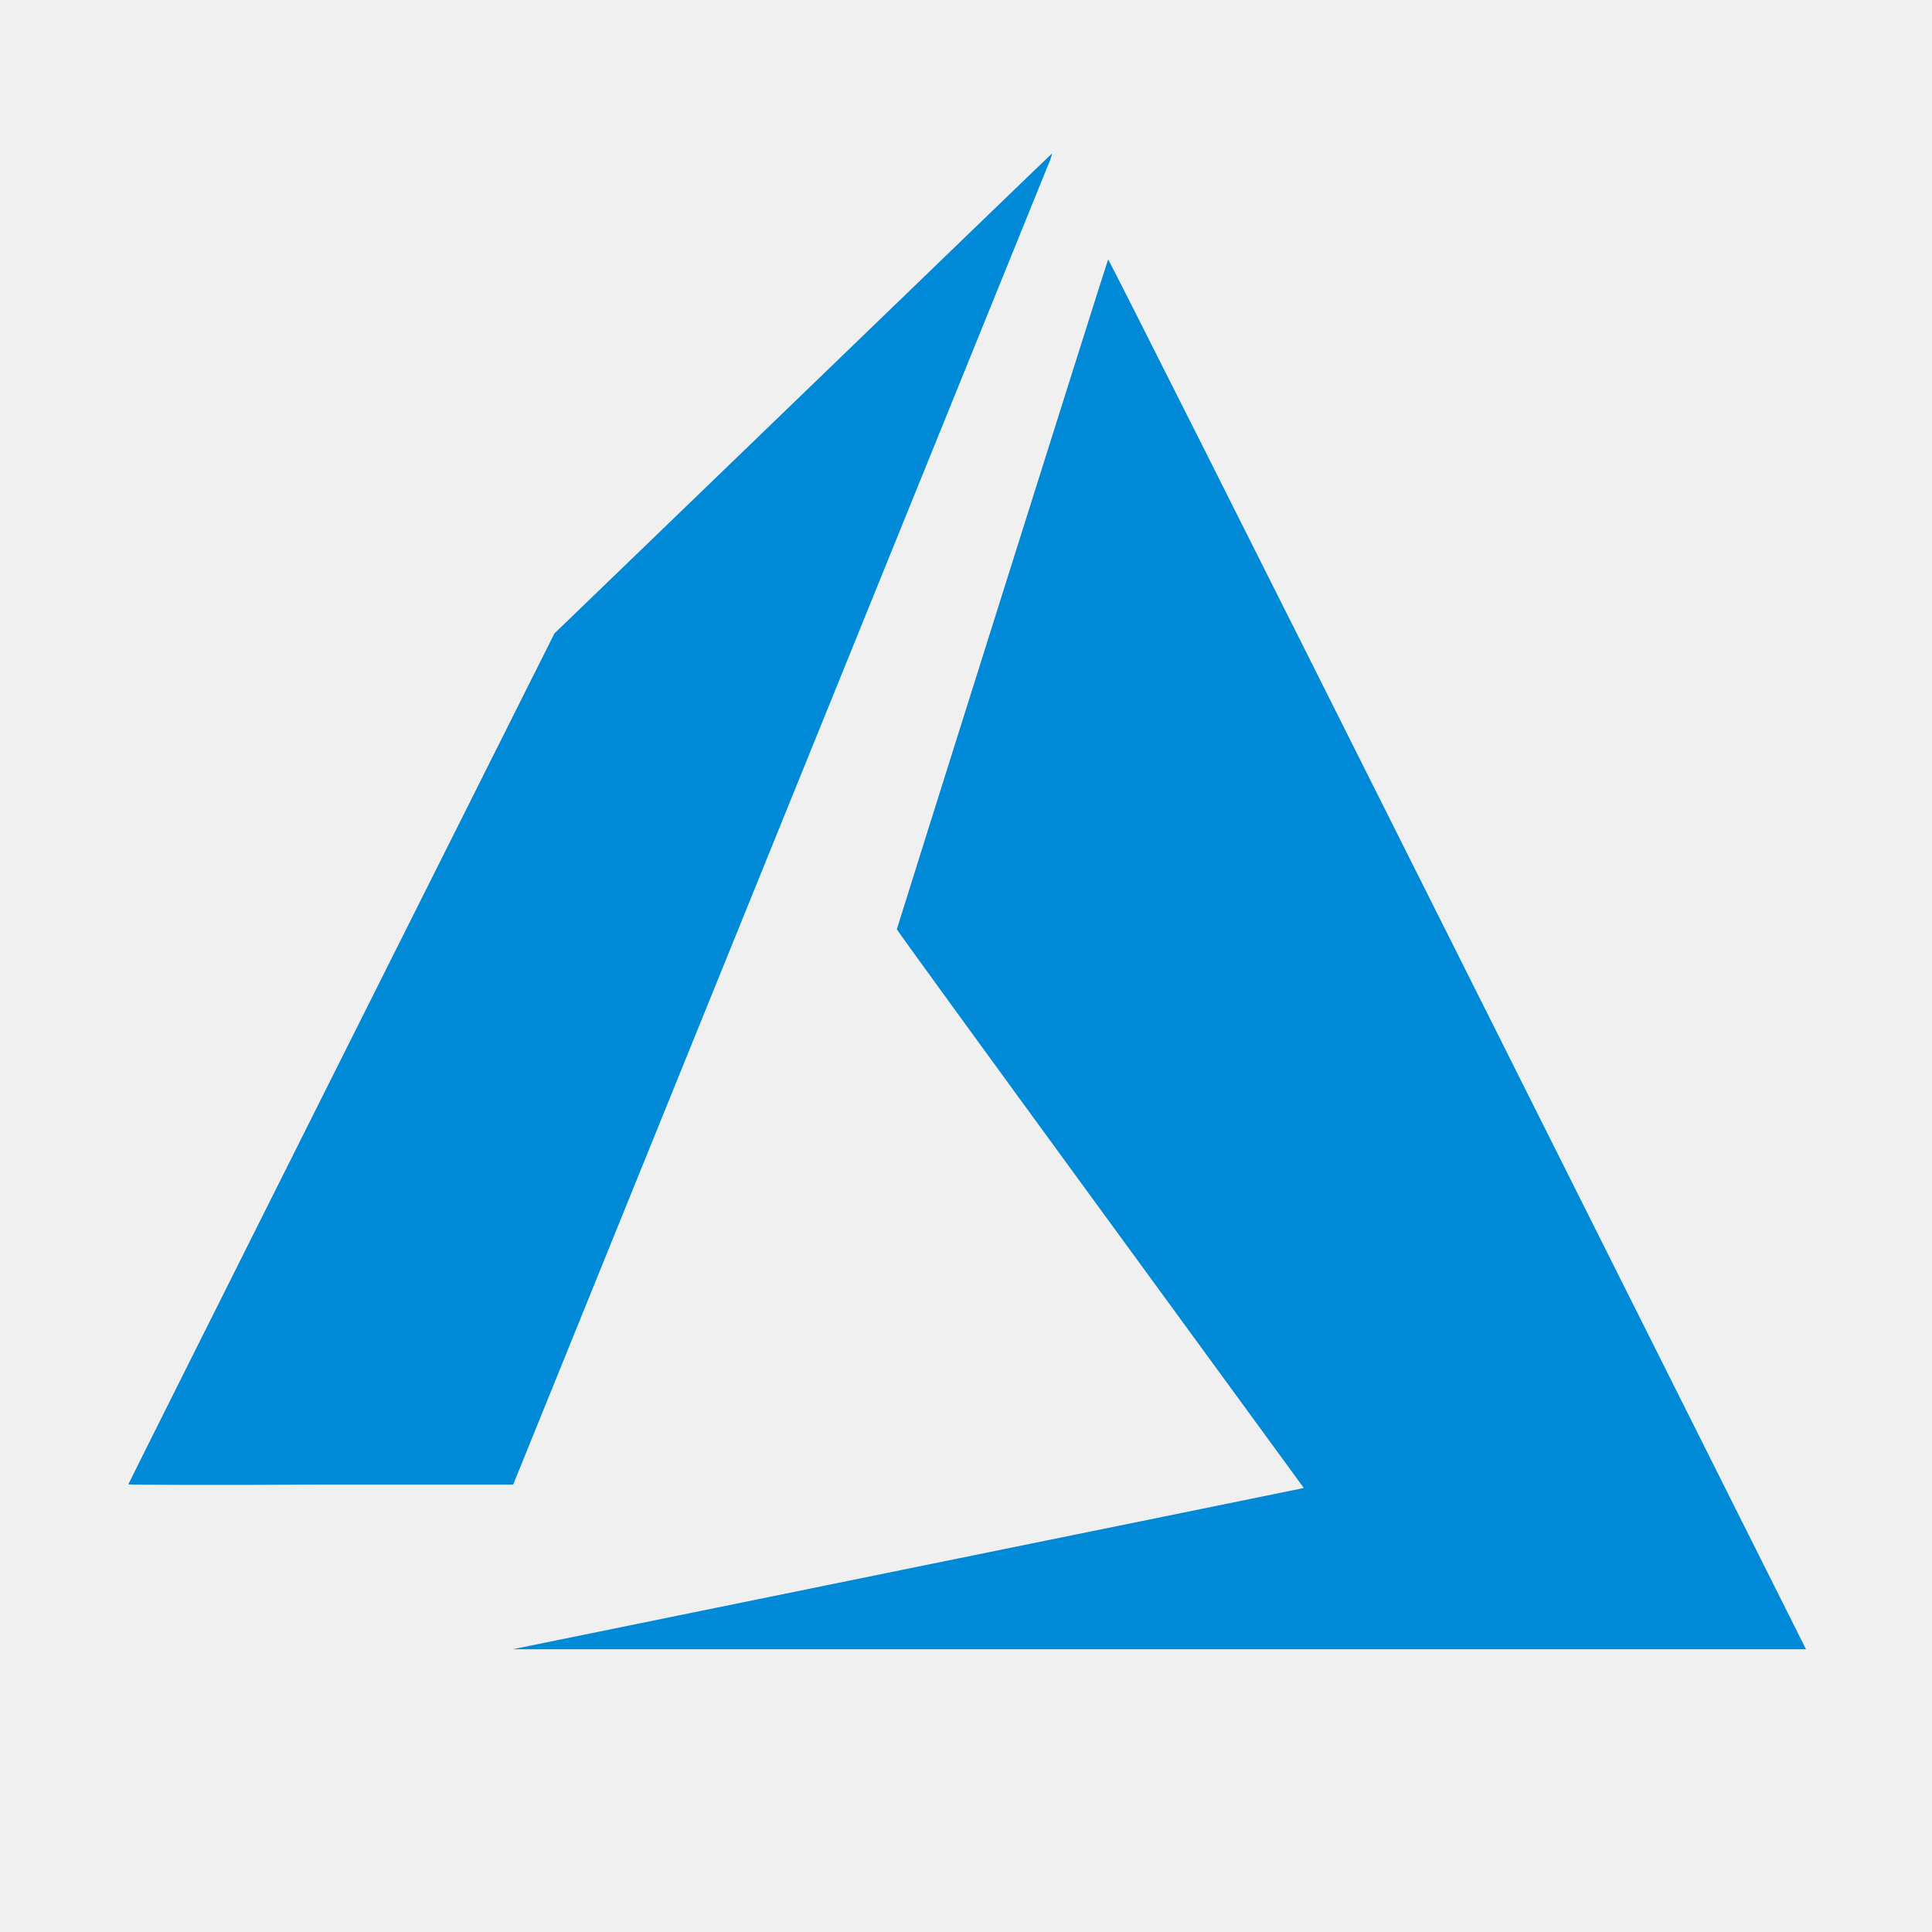
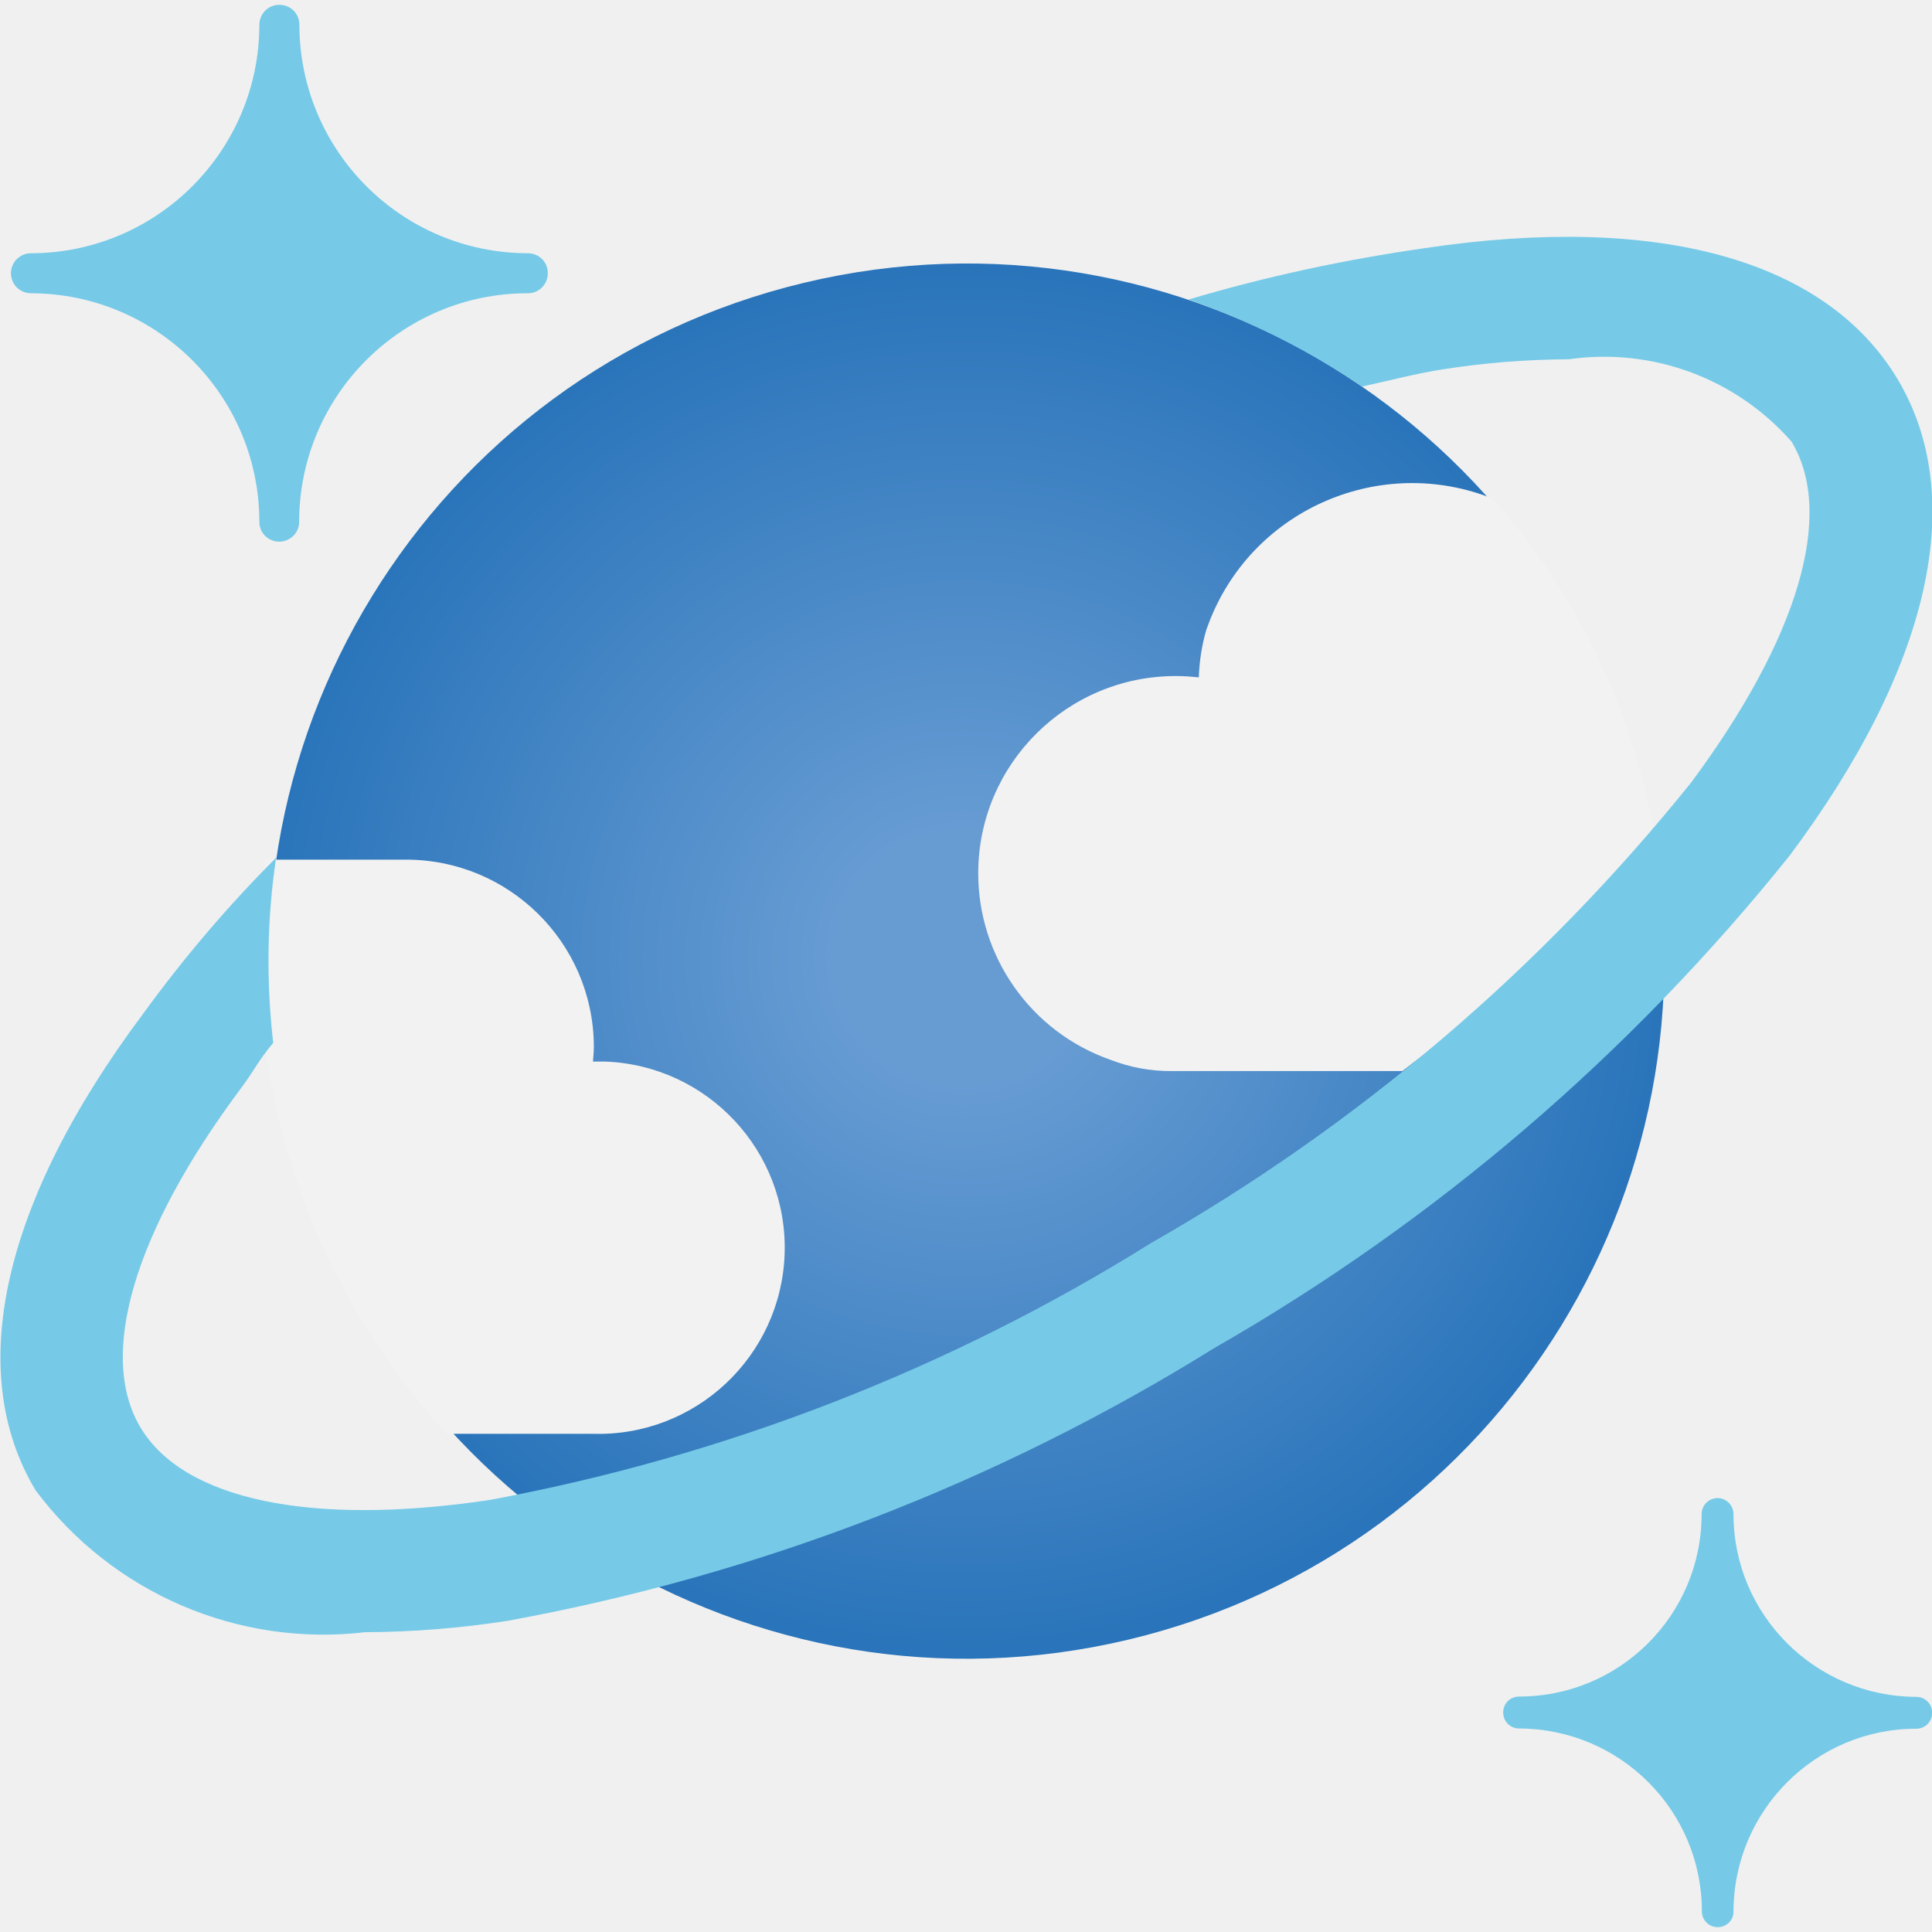
- <svg xmlns="http://www.w3.org/2000/svg" width="32px" height="32px" viewBox="0 0 32 32">
-   <path d="M14.98,25.994c3.57-.726,6.518-1.327,6.552-1.335l.062-.015-3.37-4.615c-1.854-2.538-3.37-4.625-3.37-4.637s3.48-11.056,3.5-11.095c.007-.013,2.375,4.694,5.741,11.411l5.774,11.521.044.088-10.711,0-10.711,0Z" style="fill:#0089d6" />
-   <path d="M2.125,24.586c0-.006,1.588-3.18,3.529-7.053l3.529-7.041L13.3,6.52c2.262-2.185,4.119-3.976,4.126-3.979a.914.914,0,0,1-.066.192L12.89,13.759,8.5,24.589l-3.189,0C3.56,24.6,2.125,24.593,2.125,24.586Z" style="fill:#0089d6" />
+ <svg xmlns="http://www.w3.org/2000/svg" width="auto" height="auto" viewBox="0 0 24 24" fill="none">
+   <g clip-path="url(#clip0_814_122603)">
+     <path d="M3.471 6.729C3.333 6.729 3.222 6.622 3.222 6.484V6.481C3.219 4.916 1.953 3.647 0.385 3.643C0.247 3.643 0.136 3.532 0.136 3.395C0.136 3.257 0.247 3.146 0.385 3.146C1.95 3.143 3.219 1.874 3.222 0.309C3.222 0.171 3.333 0.06 3.467 0.06H3.471C3.609 0.06 3.719 0.168 3.719 0.305V0.309C3.723 1.874 4.989 3.143 6.557 3.146C6.695 3.146 6.805 3.254 6.805 3.391V3.395C6.805 3.532 6.695 3.643 6.56 3.643H6.554C4.989 3.643 3.719 4.913 3.716 6.481C3.719 6.615 3.609 6.726 3.471 6.729Z" fill="#76CAE7" />
+     <path d="M21.339 23.94C21.228 23.94 21.141 23.852 21.141 23.742C21.141 22.489 20.124 21.475 18.871 21.472C18.76 21.472 18.673 21.384 18.673 21.273C18.673 21.163 18.76 21.075 18.871 21.075C20.124 21.075 21.138 20.061 21.138 18.809C21.138 18.698 21.228 18.61 21.336 18.61C21.447 18.61 21.534 18.701 21.534 18.809C21.534 20.061 22.552 21.075 23.804 21.079C23.915 21.079 24.002 21.166 24.002 21.277C24.002 21.388 23.915 21.475 23.804 21.475C22.552 21.475 21.537 22.492 21.534 23.745C21.537 23.849 21.45 23.94 21.339 23.94Z" fill="#76CAE7" />
+     <path d="M20.436 9.926C21.548 14.581 18.673 19.255 14.022 20.367C9.371 21.478 4.69 18.607 3.578 13.953C2.467 9.298 5.338 4.624 9.992 3.512C14.647 2.401 19.321 5.272 20.436 9.926Z" fill="url(#paint0_radial_814_122603)" />
+     <path d="M7.36 17.811C8.636 17.852 9.704 16.851 9.747 15.575C9.788 14.299 8.787 13.231 7.511 13.187C7.501 13.187 7.491 13.187 7.481 13.187C7.444 13.187 7.403 13.187 7.366 13.187C7.373 13.12 7.377 13.056 7.377 12.989C7.366 11.703 6.315 10.672 5.033 10.679H3.296C2.954 13.271 3.777 15.884 5.55 17.811H7.36Z" fill="#F2F2F2" />
+     <path d="M20.541 10.326C20.544 10.306 20.541 10.282 20.53 10.262C20.252 8.751 19.563 7.344 18.546 6.195C17.162 5.641 15.587 6.313 15.033 7.697C15.016 7.737 15.003 7.781 14.986 7.821C14.929 8.016 14.899 8.214 14.892 8.415C14.798 8.405 14.704 8.398 14.61 8.398C13.257 8.395 12.155 9.49 12.152 10.843C12.149 11.884 12.807 12.818 13.791 13.164C14.032 13.258 14.294 13.308 14.556 13.305H17.421C18.569 12.435 19.617 11.438 20.541 10.326Z" fill="#F2F2F2" />
+     <path d="M23.569 4.704C22.679 3.227 20.604 2.649 17.703 3.082C16.709 3.224 15.725 3.435 14.764 3.721C15.526 3.986 16.255 4.348 16.92 4.802C17.259 4.728 17.602 4.637 17.931 4.587C18.445 4.506 18.965 4.466 19.489 4.463C20.523 4.315 21.564 4.698 22.256 5.487C22.797 6.387 22.34 7.928 21.007 9.722C19.15 12.032 16.876 13.973 14.301 15.44C11.786 17.012 8.995 18.093 6.077 18.634C3.867 18.963 2.289 18.634 1.748 17.737C1.207 16.841 1.664 15.296 3.001 13.509C3.165 13.288 3.205 13.18 3.394 12.955C3.306 12.19 3.316 11.417 3.43 10.655C2.829 11.256 2.279 11.904 1.778 12.593C0.029 14.93 -0.445 17.035 0.442 18.513C1.395 19.789 2.954 20.461 4.535 20.276C5.126 20.273 5.717 20.226 6.302 20.135C9.415 19.567 12.393 18.419 15.083 16.747C17.827 15.175 20.251 13.1 22.229 10.632C23.982 8.288 24.456 6.182 23.569 4.704Z" fill="#76CAE7" />
+   </g>
+   <defs>
+     <radialGradient id="paint0_radial_814_122603" cx="0" cy="0" r="1" gradientUnits="userSpaceOnUse" gradientTransform="translate(11.9722 11.8973) scale(8.74694 8.66283)">
+       <stop offset="0.18" stop-color="#679CD3" />
+       <stop offset="1" stop-color="#2974BA" />
+     </radialGradient>
+     <clipPath id="clip0_814_122603">
+       <rect width="24" height="24" fill="white" />
+     </clipPath>
+   </defs>
</svg>
